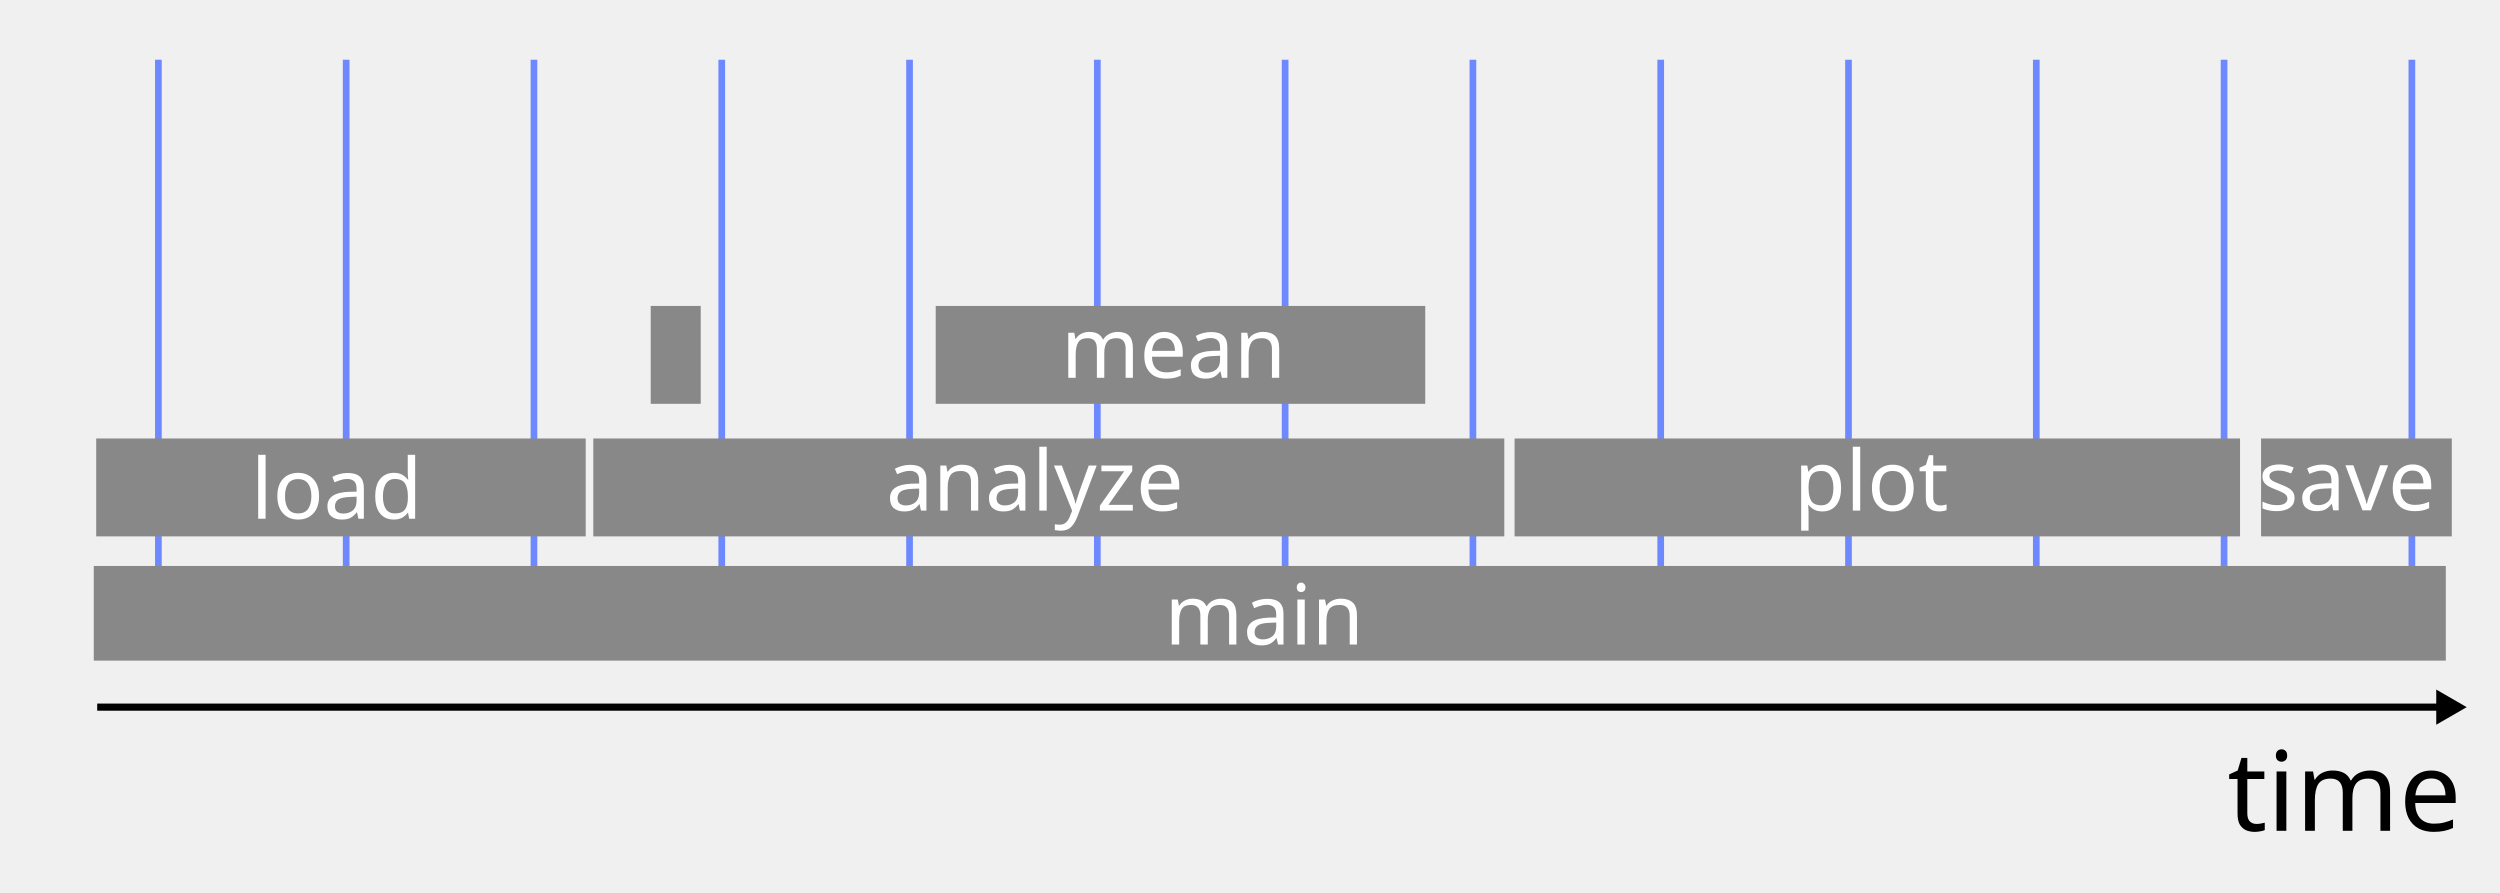
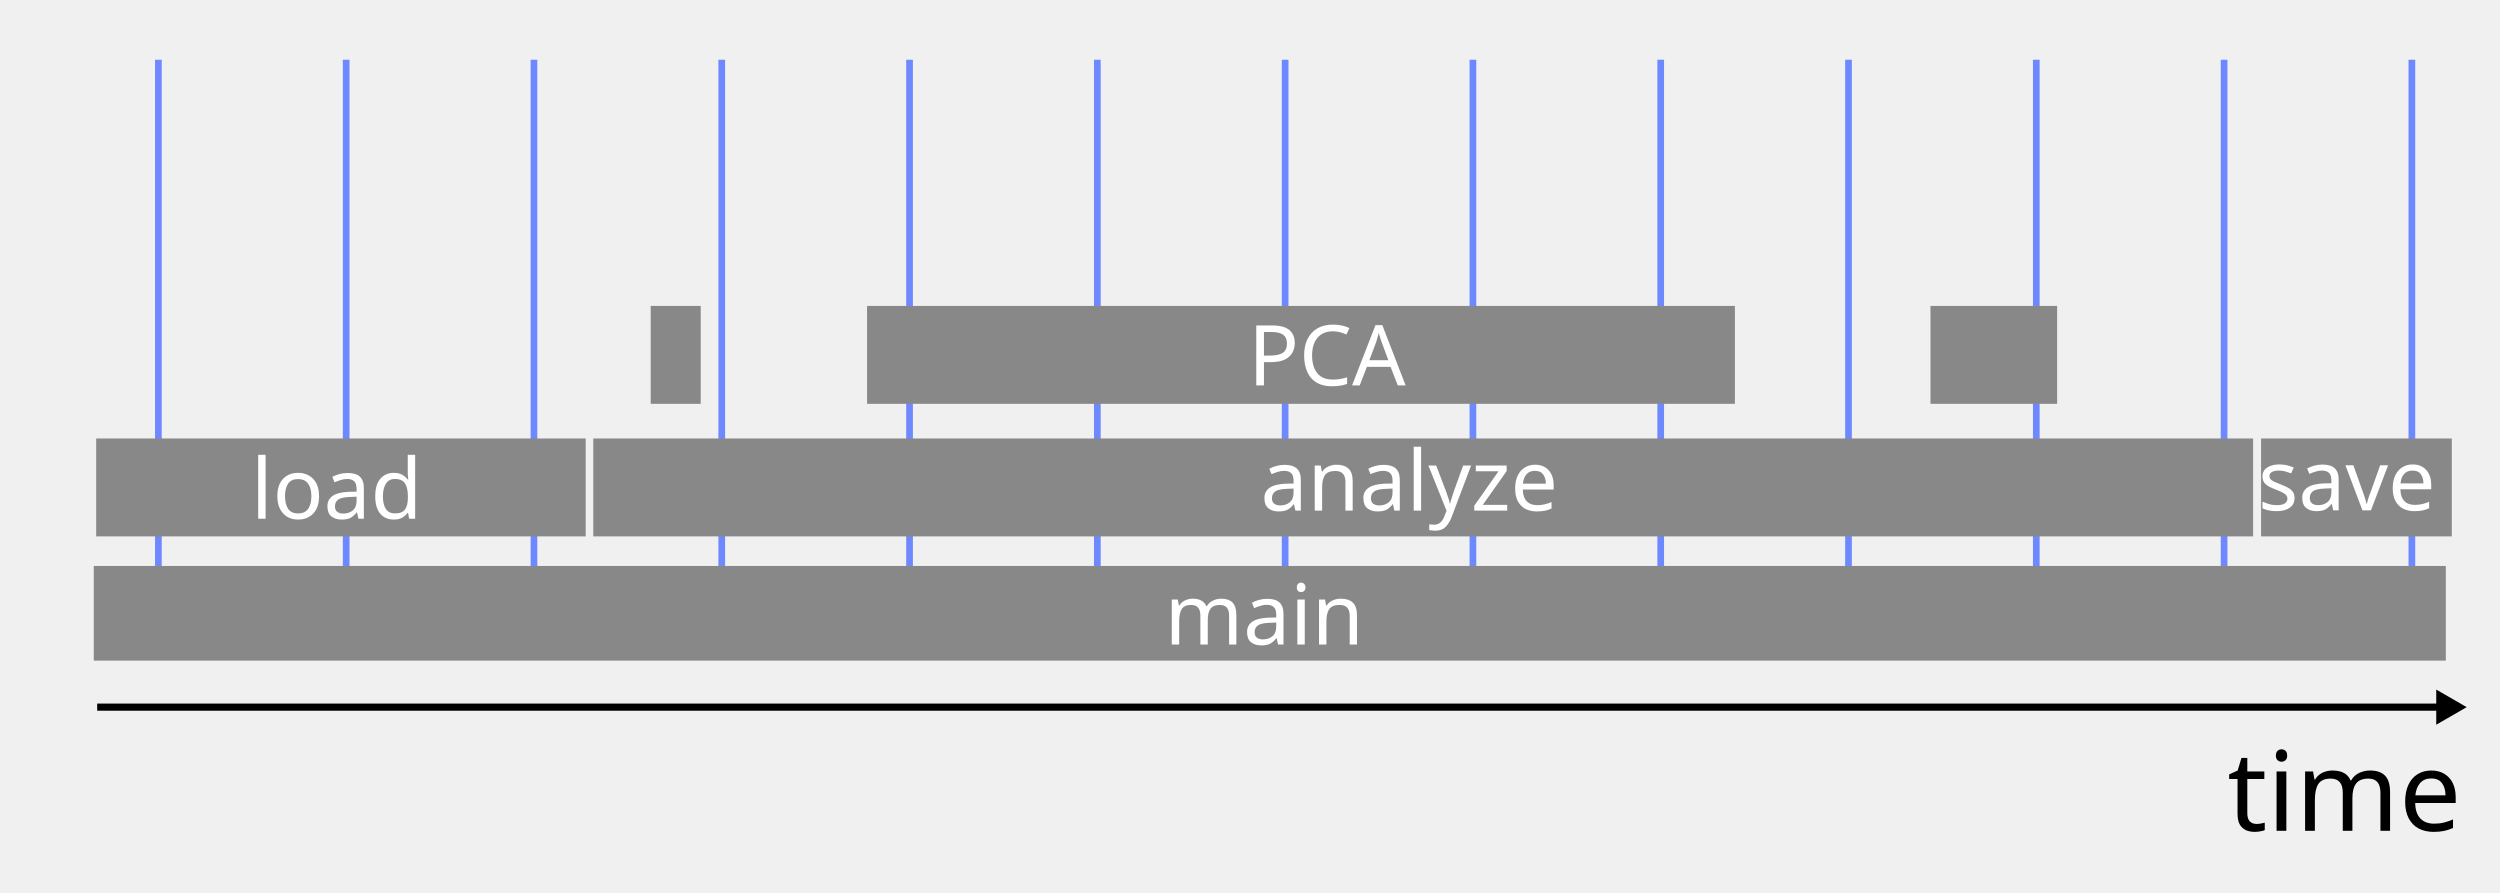
<svg xmlns="http://www.w3.org/2000/svg" width="280mm" height="100mm" viewBox="0 0 280 100" version="1.1" id="svg5">
  <defs id="defs2">
    <marker style="overflow:visible" id="TriangleOutM" refX="0" refY="0" orient="auto">
      <path transform="scale(0.4)" style="fill:context-stroke;fill-rule:evenodd;stroke:context-stroke;stroke-width:1pt" d="M 5.77,0 -2.88,5 V -5 Z" id="path1114" />
    </marker>
  </defs>
  <g id="layer1">
    <path style="fill:none;stroke:#6e89ff;stroke-width:0.75;stroke-linecap:butt;stroke-linejoin:miter;stroke-miterlimit:4;stroke-dasharray:none;stroke-opacity:1" d="M 17.739,6.691 V 72.208" id="path11143" />
    <path style="fill:none;stroke:#6e89ff;stroke-width:0.75;stroke-linecap:butt;stroke-linejoin:miter;stroke-miterlimit:4;stroke-dasharray:none;stroke-opacity:1" d="M 59.804,6.691 V 72.208" id="path11299" />
    <path style="fill:none;stroke:#6e89ff;stroke-width:0.75;stroke-linecap:butt;stroke-linejoin:miter;stroke-miterlimit:4;stroke-dasharray:none;stroke-opacity:1" d="M 101.869,6.691 V 72.208" id="path11301" />
    <path style="fill:none;stroke:#6e89ff;stroke-width:0.75;stroke-linecap:butt;stroke-linejoin:miter;stroke-miterlimit:4;stroke-dasharray:none;stroke-opacity:1" d="M 143.934,6.691 V 72.208" id="path11303" />
    <path style="fill:none;stroke:#6e89ff;stroke-width:0.75;stroke-linecap:butt;stroke-linejoin:miter;stroke-miterlimit:4;stroke-dasharray:none;stroke-opacity:1" d="M 185.999,6.691 V 72.208" id="path11305" />
    <path style="fill:none;stroke:#6e89ff;stroke-width:0.75;stroke-linecap:butt;stroke-linejoin:miter;stroke-miterlimit:4;stroke-dasharray:none;stroke-opacity:1" d="M 228.065,6.691 V 72.208" id="path11307" />
    <path style="fill:none;stroke:#6e89ff;stroke-width:0.75;stroke-linecap:butt;stroke-linejoin:miter;stroke-miterlimit:4;stroke-dasharray:none;stroke-opacity:1" d="M 270.13,6.691 V 72.208" id="path11309" />
    <path style="fill:none;stroke:#6e89ff;stroke-width:0.75;stroke-linecap:butt;stroke-linejoin:miter;stroke-miterlimit:4;stroke-dasharray:none;stroke-opacity:1" d="M 38.771,6.691 V 72.208" id="path11311" />
    <path style="fill:none;stroke:#6e89ff;stroke-width:0.75;stroke-linecap:butt;stroke-linejoin:miter;stroke-miterlimit:4;stroke-dasharray:none;stroke-opacity:1" d="M 80.836,6.691 V 72.208" id="path11313" />
    <path style="fill:none;stroke:#6e89ff;stroke-width:0.75;stroke-linecap:butt;stroke-linejoin:miter;stroke-miterlimit:4;stroke-dasharray:none;stroke-opacity:1" d="M 122.902,6.691 V 72.208" id="path11315" />
    <path style="fill:none;stroke:#6e89ff;stroke-width:0.75;stroke-linecap:butt;stroke-linejoin:miter;stroke-miterlimit:4;stroke-dasharray:none;stroke-opacity:1" d="M 164.967,6.691 V 72.208" id="path11317" />
    <path style="fill:none;stroke:#6e89ff;stroke-width:0.75;stroke-linecap:butt;stroke-linejoin:miter;stroke-miterlimit:4;stroke-dasharray:none;stroke-opacity:1" d="M 207.032,6.691 V 72.208" id="path11319" />
    <path style="fill:none;stroke:#6e89ff;stroke-width:0.75;stroke-linecap:butt;stroke-linejoin:miter;stroke-miterlimit:4;stroke-dasharray:none;stroke-opacity:1" d="M 249.097,6.691 V 72.208" id="path11321" />
    <path style="fill:none;stroke:#000000;stroke-width:0.8;stroke-linecap:butt;stroke-linejoin:miter;stroke-miterlimit:4;stroke-dasharray:none;stroke-opacity:1;marker-end:url(#TriangleOutM)" d="M 10.886,79.2 H 273.995" id="path887" />
    <text xml:space="preserve" style="font-style:normal;font-weight:normal;font-size:12.372px;line-height:1.25;font-family:sans-serif;fill:#000000;fill-opacity:1;stroke:none;stroke-width:0.265" x="249.463" y="93.046" id="text2383">
      <tspan id="tspan2381" style="font-size:12.372px;stroke-width:0.265" x="249.463" y="93.046">time</tspan>
    </text>
    <rect style="fill:#888888;fill-opacity:1;stroke-width:0.8;stroke-miterlimit:4;stroke-dasharray:none" id="rect2487" width="263.43" height="10.602" x="10.501" y="63.387" />
    <rect style="fill:#888888;fill-opacity:1;stroke-width:0.8;stroke-miterlimit:4;stroke-dasharray:none" id="rect2489" width="54.826" height="10.965" x="10.774" y="49.11" />
-     <rect style="fill:#888888;fill-opacity:1;stroke-width:0.8;stroke-miterlimit:4;stroke-dasharray:none" id="rect2571" width="102.033" height="10.965" x="66.448" y="49.11" />
-     <rect style="fill:#888888;fill-opacity:1;stroke-width:0.8;stroke-miterlimit:4;stroke-dasharray:none" id="rect2573" width="81.253" height="10.965" x="169.632" y="49.11" />
+     <rect style="fill:#888888;fill-opacity:1;stroke-width:0.8;stroke-miterlimit:4;stroke-dasharray:none" id="rect2571" width="185.9" height="10.965" x="66.448" y="49.11" />
    <rect style="fill:#888888;fill-opacity:1;stroke-width:0.8;stroke-miterlimit:4;stroke-dasharray:none" id="rect2575" width="21.36" height="10.965" x="253.241" y="49.11" />
-     <rect style="fill:#888888;fill-opacity:1;stroke-width:0.8;stroke-miterlimit:4;stroke-dasharray:none" id="rect2577" width="54.826" height="10.965" x="104.8" y="34.264" />
+     <rect style="fill:#888888;fill-opacity:1;stroke-width:0.8;stroke-miterlimit:4;stroke-dasharray:none" id="rect2577" width="97.197" height="10.965" x="97.112" y="34.264" />
    <text xml:space="preserve" style="font-style:normal;font-weight:normal;font-size:9.403px;line-height:1.25;font-family:sans-serif;fill:#ffffff;fill-opacity:1;stroke:none;stroke-width:0.265" x="130.442" y="72.193" id="text2933">
      <tspan id="tspan2931" style="font-size:9.403px;fill:#ffffff;fill-opacity:1;stroke-width:0.265" x="130.442" y="72.193">main</tspan>
    </text>
    <text xml:space="preserve" style="font-style:normal;font-weight:normal;font-size:9.403px;line-height:1.25;font-family:sans-serif;fill:#ffffff;fill-opacity:1;stroke:none;stroke-width:0.265" x="28.123" y="58.098" id="text8595">
      <tspan id="tspan8593" style="font-size:9.403px;fill:#ffffff;fill-opacity:1;stroke-width:0.265" x="28.123" y="58.098">load</tspan>
    </text>
-     <text xml:space="preserve" style="font-style:normal;font-weight:normal;font-size:9.403px;line-height:1.25;font-family:sans-serif;fill:#ffffff;fill-opacity:1;stroke:none;stroke-width:0.265" x="99.242" y="57.187" id="text9043">
-       <tspan id="tspan9041" style="font-size:9.403px;fill:#ffffff;fill-opacity:1;stroke-width:0.265" x="99.242" y="57.187">analyze</tspan>
+     <text xml:space="preserve" style="font-style:normal;font-weight:normal;font-size:9.403px;line-height:1.25;font-family:sans-serif;fill:#ffffff;fill-opacity:1;stroke:none;stroke-width:0.265" x="141.176" y="57.187" id="text9043">
+       <tspan id="tspan9041" style="font-size:9.403px;fill:#ffffff;fill-opacity:1;stroke-width:0.265" x="141.176" y="57.187">analyze</tspan>
    </text>
-     <text xml:space="preserve" style="font-style:normal;font-weight:normal;font-size:9.403px;line-height:1.25;font-family:sans-serif;fill:#ffffff;fill-opacity:1;stroke:none;stroke-width:0.265" x="118.852" y="42.313" id="text10260">
-       <tspan id="tspan10258" style="font-size:9.403px;fill:#ffffff;fill-opacity:1;stroke-width:0.265" x="118.852" y="42.313">mean</tspan>
-     </text>
-     <text xml:space="preserve" style="font-style:normal;font-weight:normal;font-size:9.403px;line-height:1.25;font-family:sans-serif;fill:#ffffff;fill-opacity:1;stroke:none;stroke-width:0.265" x="200.933" y="57.187" id="text10366">
-       <tspan id="tspan10364" style="font-size:9.403px;fill:#ffffff;fill-opacity:1;stroke-width:0.265" x="200.933" y="57.187">plot</tspan>
+     <text xml:space="preserve" style="font-style:normal;font-weight:normal;font-size:9.403px;line-height:1.25;font-family:sans-serif;fill:#ffffff;fill-opacity:1;stroke:none;stroke-width:0.265" x="139.798" y="43.169" id="text10260">
+       <tspan id="tspan10258" style="font-size:9.403px;fill:#ffffff;fill-opacity:1;stroke-width:0.265" x="139.798" y="43.169">PCA</tspan>
    </text>
    <text xml:space="preserve" style="font-style:normal;font-weight:normal;font-size:9.403px;line-height:1.25;font-family:sans-serif;fill:#ffffff;fill-opacity:1;stroke:none;stroke-width:0.265" x="252.911" y="57.159" id="text10516">
      <tspan id="tspan10514" style="font-size:9.403px;fill:#ffffff;fill-opacity:1;stroke-width:0.265" x="252.911" y="57.159">save</tspan>
    </text>
    <rect style="fill:#888888;fill-opacity:1;stroke-width:0.8;stroke-miterlimit:4;stroke-dasharray:none" id="rect11225" width="5.601" height="10.965" x="72.88" y="34.264" />
+     <rect style="fill:#888888;fill-opacity:1;stroke-width:0.8;stroke-miterlimit:4;stroke-dasharray:none" id="rect13051" width="14.183" height="10.965" x="216.214" y="34.264" />
  </g>
</svg>
